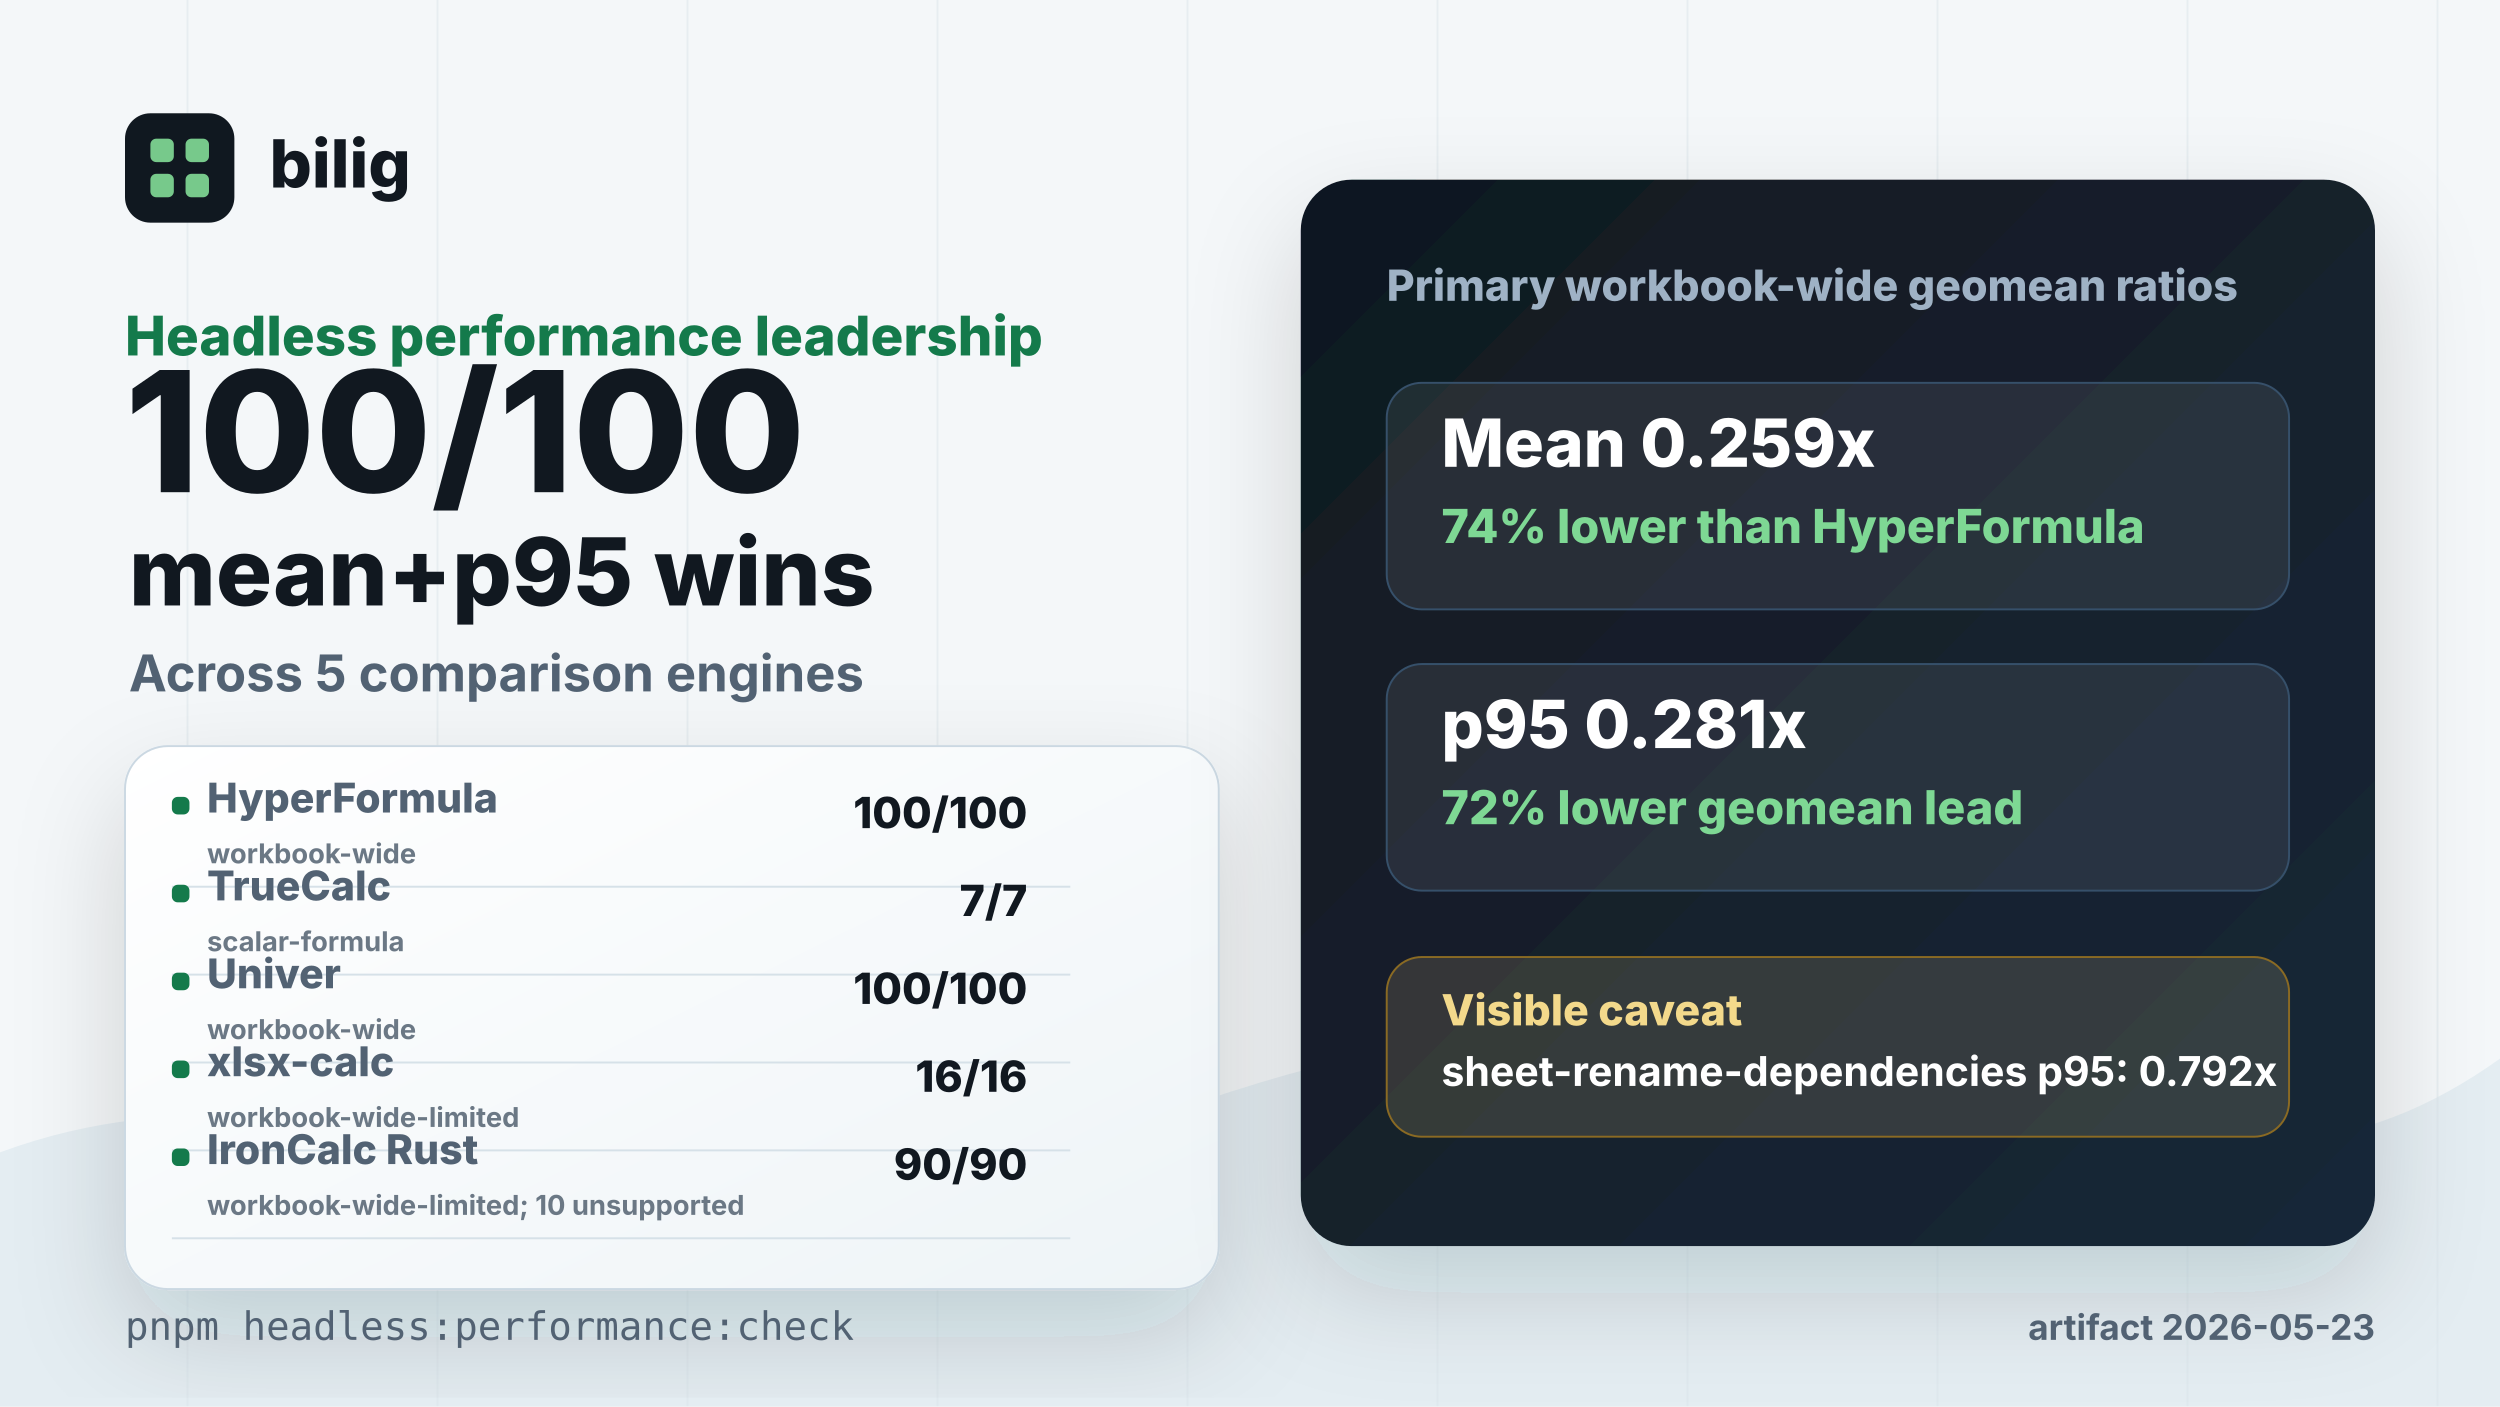
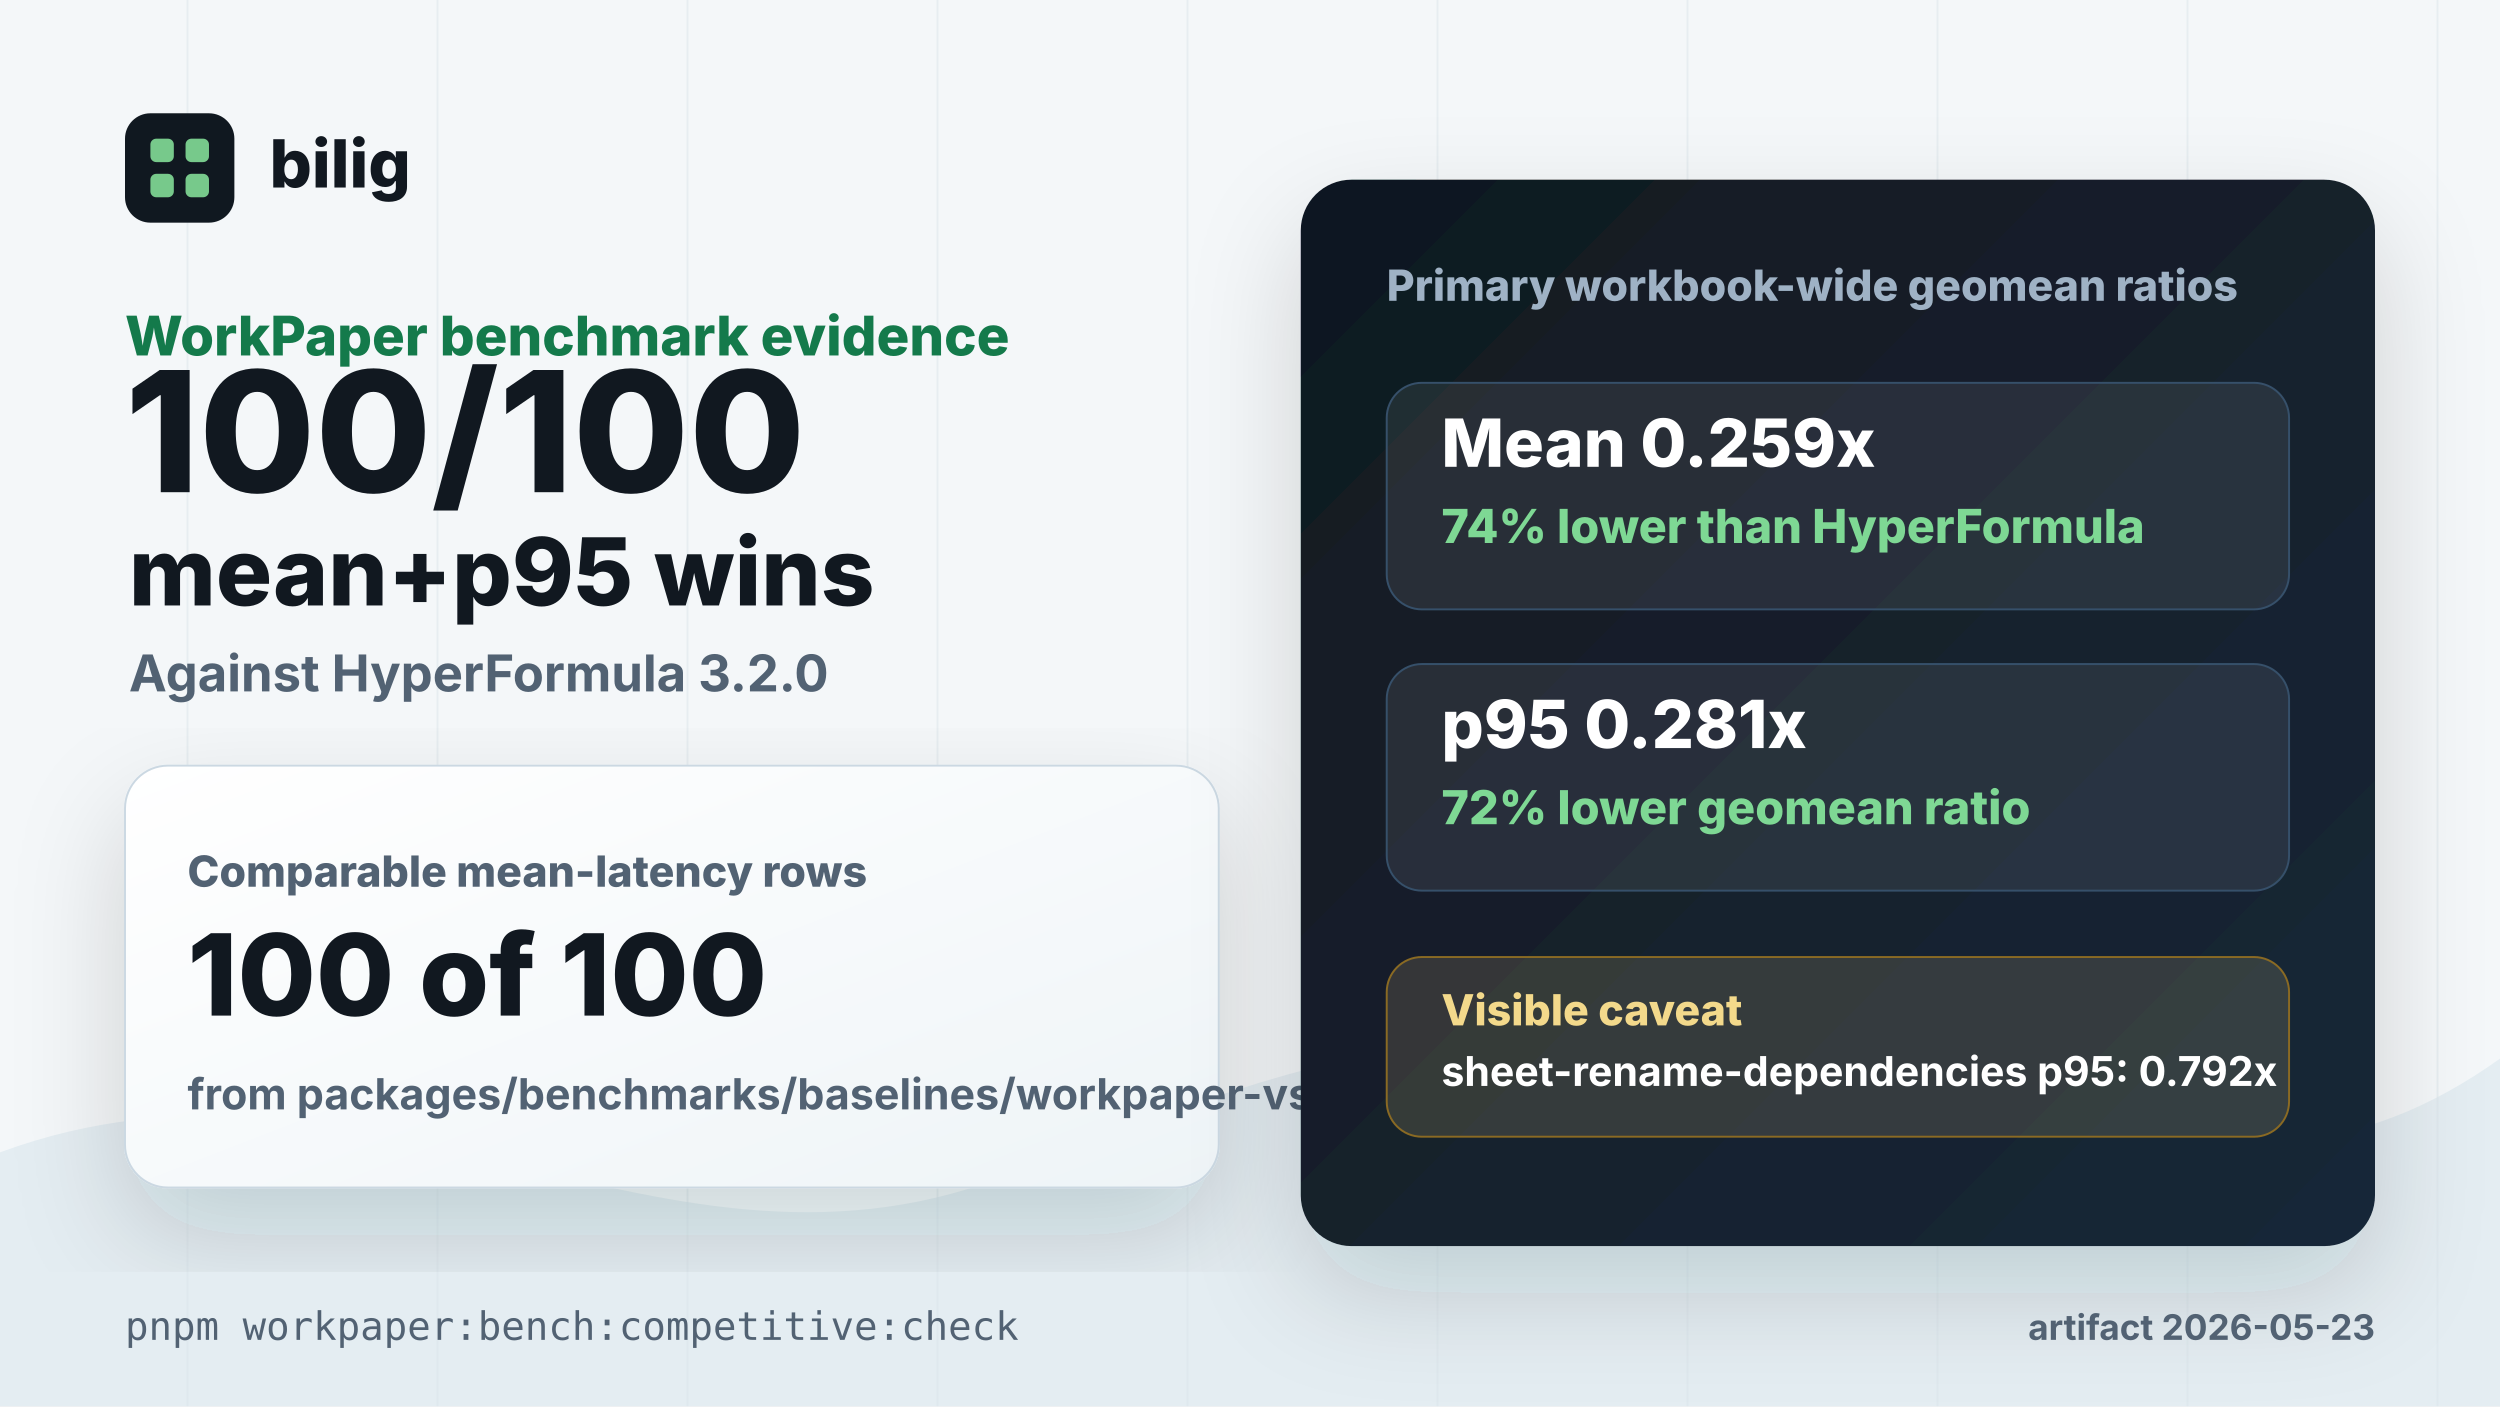
<svg xmlns="http://www.w3.org/2000/svg" width="1280" height="720" viewBox="0 0 1280 720">
  <defs>
    <linearGradient id="panel" x1="0" x2="1" y1="0" y2="1">
      <stop offset="0" stop-color="#ffffff" />
      <stop offset="1" stop-color="#eef4f7" />
    </linearGradient>
    <linearGradient id="dark" x1="0" x2="1" y1="0" y2="1">
      <stop offset="0" stop-color="#101820" />
      <stop offset="1" stop-color="#192838" />
    </linearGradient>
    <filter id="shadow" x="-20%" y="-20%" width="140%" height="140%">
      <feDropShadow dx="0" dy="24" stdDeviation="28" flood-color="#102033" flood-opacity="0.16" />
    </filter>
  </defs>
  <rect width="1280" height="720" fill="#f4f7f9" />
  <path d="M0 590 C190 520 340 674 520 600 C700 526 814 502 1000 560 C1135 602 1210 592 1280 542 L1280 720 L0 720 Z" fill="#e4edf2" />
  <g opacity="0.5" stroke="#d9e3ea" stroke-width="1">
    <path d="M96 0 V720" />
    <path d="M224 0 V720" />
    <path d="M352 0 V720" />
    <path d="M480 0 V720" />
    <path d="M608 0 V720" />
    <path d="M736 0 V720" />
    <path d="M864 0 V720" />
    <path d="M992 0 V720" />
    <path d="M1120 0 V720" />
    <path d="M1248 0 V720" />
  </g>
  <g transform="translate(64 58)">
    <rect x="0" y="0" width="56" height="56" rx="13" fill="#101820" />
    <rect x="13" y="13" width="12" height="12" rx="3" fill="#77c98b" />
    <rect x="31" y="13" width="12" height="12" rx="3" fill="#77c98b" />
    <rect x="13" y="31" width="12" height="12" rx="3" fill="#77c98b" />
    <rect x="31" y="31" width="12" height="12" rx="3" fill="#77c98b" />
    <text x="74" y="38" fill="#111820" font-family="Inter, Arial, Helvetica, sans-serif" font-size="34" font-weight="820">bilig</text>
  </g>
-   <text x="64" y="182" fill="#147a4b" font-family="Inter, Arial, Helvetica, sans-serif" font-size="28" font-weight="820">Headless performance leadership</text>
+   <text x="64" y="182" fill="#147a4b" font-family="Inter, Arial, Helvetica, sans-serif" font-size="28" font-weight="820">WorkPaper benchmark evidence</text>
  <text x="64" y="252" fill="#111820" font-family="Inter, Arial, Helvetica, sans-serif" font-size="86" font-weight="830" letter-spacing="0">100/100</text>
  <text x="66" y="310" fill="#111820" font-family="Inter, Arial, Helvetica, sans-serif" font-size="48" font-weight="800" letter-spacing="0">mean+p95 wins</text>
-   <text x="66" y="354" fill="#526273" font-family="Inter, Arial, Helvetica, sans-serif" font-size="26" font-weight="650">Across 5 comparison engines</text>
+   <text x="66" y="354" fill="#526273" font-family="Inter, Arial, Helvetica, sans-serif" font-size="26" font-weight="650">Against HyperFormula 3.2.0</text>
  <g filter="url(#shadow)">
-     <rect x="64" y="382" width="560" height="278" rx="22" fill="url(#panel)" stroke="#cbd8e2" />
+     <rect x="64" y="392" width="560" height="216" rx="22" fill="url(#panel)" stroke="#cbd8e2" />
  </g>
-   <g transform="translate(88 424)">
-     <rect x="0" y="-16" width="9" height="9" rx="3" fill="#147a4b" />
-     <text x="18" y="-8" fill="#526273" font-family="Inter, Arial, Helvetica, sans-serif" font-size="21" font-weight="760">HyperFormula</text>
-     <text x="438" y="0" text-anchor="end" fill="#111820" font-family="Inter, Arial, Helvetica, sans-serif" font-size="22" font-weight="820">100/100</text>
-     <text x="18" y="18" fill="#6b7885" font-family="Inter, Arial, Helvetica, sans-serif" font-size="14" font-weight="650">workbook-wide</text>
-     <path d="M0 30 H460" stroke="#d6e1e8" stroke-width="1" />
-   </g>
-   <g transform="translate(88 469)">
-     <rect x="0" y="-16" width="9" height="9" rx="3" fill="#147a4b" />
-     <text x="18" y="-8" fill="#526273" font-family="Inter, Arial, Helvetica, sans-serif" font-size="21" font-weight="760">TrueCalc</text>
-     <text x="438" y="0" text-anchor="end" fill="#111820" font-family="Inter, Arial, Helvetica, sans-serif" font-size="22" font-weight="820">7/7</text>
-     <text x="18" y="18" fill="#6b7885" font-family="Inter, Arial, Helvetica, sans-serif" font-size="14" font-weight="650">scalar-formula</text>
-     <path d="M0 30 H460" stroke="#d6e1e8" stroke-width="1" />
-   </g>
-   <g transform="translate(88 514)">
-     <rect x="0" y="-16" width="9" height="9" rx="3" fill="#147a4b" />
-     <text x="18" y="-8" fill="#526273" font-family="Inter, Arial, Helvetica, sans-serif" font-size="21" font-weight="760">Univer</text>
-     <text x="438" y="0" text-anchor="end" fill="#111820" font-family="Inter, Arial, Helvetica, sans-serif" font-size="22" font-weight="820">100/100</text>
-     <text x="18" y="18" fill="#6b7885" font-family="Inter, Arial, Helvetica, sans-serif" font-size="14" font-weight="650">workbook-wide</text>
-     <path d="M0 30 H460" stroke="#d6e1e8" stroke-width="1" />
-   </g>
-   <g transform="translate(88 559)">
-     <rect x="0" y="-16" width="9" height="9" rx="3" fill="#147a4b" />
-     <text x="18" y="-8" fill="#526273" font-family="Inter, Arial, Helvetica, sans-serif" font-size="21" font-weight="760">xlsx-calc</text>
-     <text x="438" y="0" text-anchor="end" fill="#111820" font-family="Inter, Arial, Helvetica, sans-serif" font-size="22" font-weight="820">16/16</text>
-     <text x="18" y="18" fill="#6b7885" font-family="Inter, Arial, Helvetica, sans-serif" font-size="14" font-weight="650">workbook-wide-limited</text>
-     <path d="M0 30 H460" stroke="#d6e1e8" stroke-width="1" />
-   </g>
-   <g transform="translate(88 604)">
-     <rect x="0" y="-16" width="9" height="9" rx="3" fill="#147a4b" />
-     <text x="18" y="-8" fill="#526273" font-family="Inter, Arial, Helvetica, sans-serif" font-size="21" font-weight="760">IronCalc Rust</text>
-     <text x="438" y="0" text-anchor="end" fill="#111820" font-family="Inter, Arial, Helvetica, sans-serif" font-size="22" font-weight="820">90/90</text>
-     <text x="18" y="18" fill="#6b7885" font-family="Inter, Arial, Helvetica, sans-serif" font-size="14" font-weight="650">workbook-wide-limited; 10 unsupported</text>
-     <path d="M0 30 H460" stroke="#d6e1e8" stroke-width="1" />
-   </g>
+   <text x="96" y="454" fill="#526273" font-family="Inter, Arial, Helvetica, sans-serif" font-size="22" font-weight="760">Comparable mean-latency rows</text>
+   <text x="96" y="520" fill="#111820" font-family="Inter, Arial, Helvetica, sans-serif" font-size="58" font-weight="840">100 of 100</text>
+   <text x="96" y="568" fill="#526273" font-family="Inter, Arial, Helvetica, sans-serif" font-size="22" font-weight="650">from packages/benchmarks/baselines/workpaper-vs-hyperformula.json</text>
  <g filter="url(#shadow)">
    <rect x="666" y="92" width="550" height="546" rx="26" fill="url(#dark)" />
  </g>
  <text x="710" y="154" fill="#9fb2c5" font-family="Inter, Arial, Helvetica, sans-serif" font-size="22" font-weight="760">Primary workbook-wide geomean ratios</text>
  <g transform="translate(710 196)">
    <rect x="0" y="0" width="462" height="116" rx="18" fill="#ffffff" fill-opacity="0.08" stroke="#36506a" />
    <text x="28" y="43" fill="#ffffff" font-family="Inter, Arial, Helvetica, sans-serif" font-size="34" font-weight="840">Mean 0.259x</text>
    <text x="28" y="82" fill="#7ed894" font-family="Inter, Arial, Helvetica, sans-serif" font-size="24" font-weight="780">74% lower than HyperFormula</text>
  </g>
  <g transform="translate(710 340)">
    <rect x="0" y="0" width="462" height="116" rx="18" fill="#ffffff" fill-opacity="0.08" stroke="#36506a" />
    <text x="28" y="43" fill="#ffffff" font-family="Inter, Arial, Helvetica, sans-serif" font-size="34" font-weight="840">p95 0.281x</text>
-     <text x="28" y="82" fill="#7ed894" font-family="Inter, Arial, Helvetica, sans-serif" font-size="24" font-weight="780">72% lower geomean lead</text>
+     <text x="28" y="82" fill="#7ed894" font-family="Inter, Arial, Helvetica, sans-serif" font-size="24" font-weight="780">72% lower geomean ratio</text>
  </g>
  <g transform="translate(710 490)">
    <rect x="0" y="0" width="462" height="92" rx="18" fill="#f4d991" fill-opacity="0.14" stroke="#8a6a23" />
    <text x="28" y="35" fill="#f3d98b" font-family="Inter, Arial, Helvetica, sans-serif" font-size="22" font-weight="820">Visible caveat</text>
    <text x="28" y="66" fill="#ffffff" font-family="Inter, Arial, Helvetica, sans-serif" font-size="21" font-weight="650">sheet-rename-dependencies p95: 0.792x</text>
  </g>
-   <text x="64" y="686" fill="#526273" font-family="SFMono-Regular, Menlo, Consolas, monospace" font-size="20">pnpm headless:performance:check</text>
+   <text x="64" y="686" fill="#526273" font-family="SFMono-Regular, Menlo, Consolas, monospace" font-size="20">pnpm workpaper:bench:competitive:check</text>
  <text x="1216" y="686" text-anchor="end" fill="#526273" font-family="Inter, Arial, Helvetica, sans-serif" font-size="18" font-weight="650">artifact 2026-05-23</text>
</svg>
